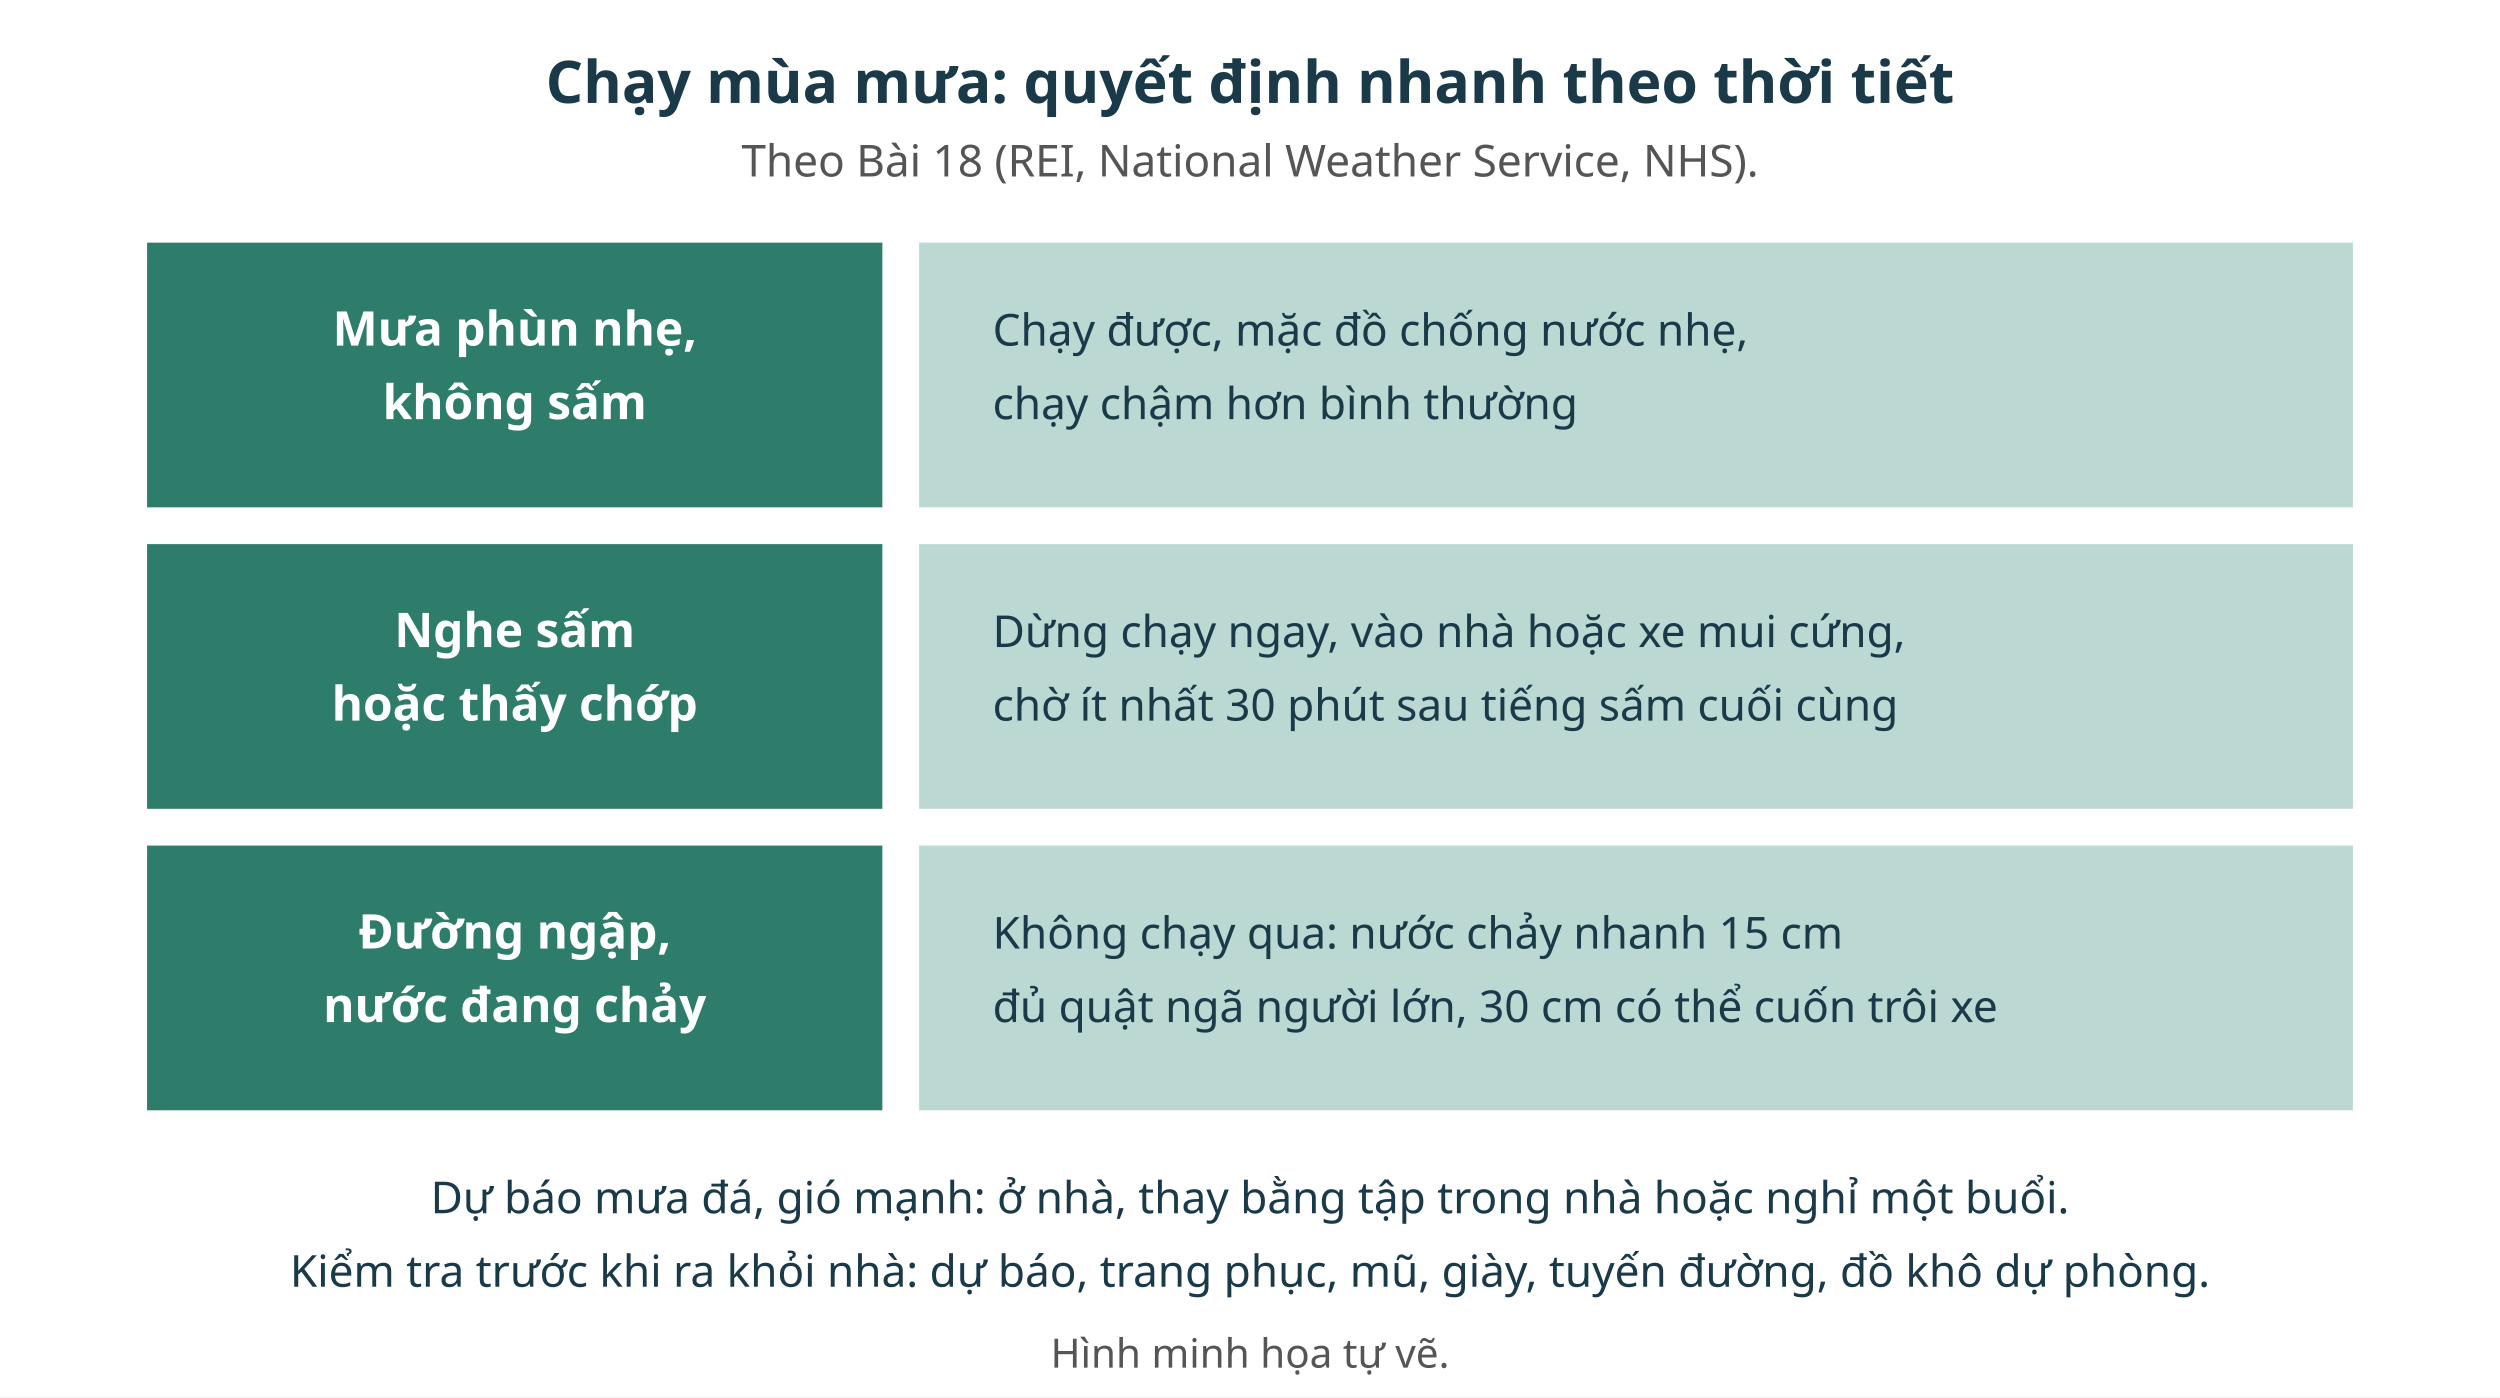
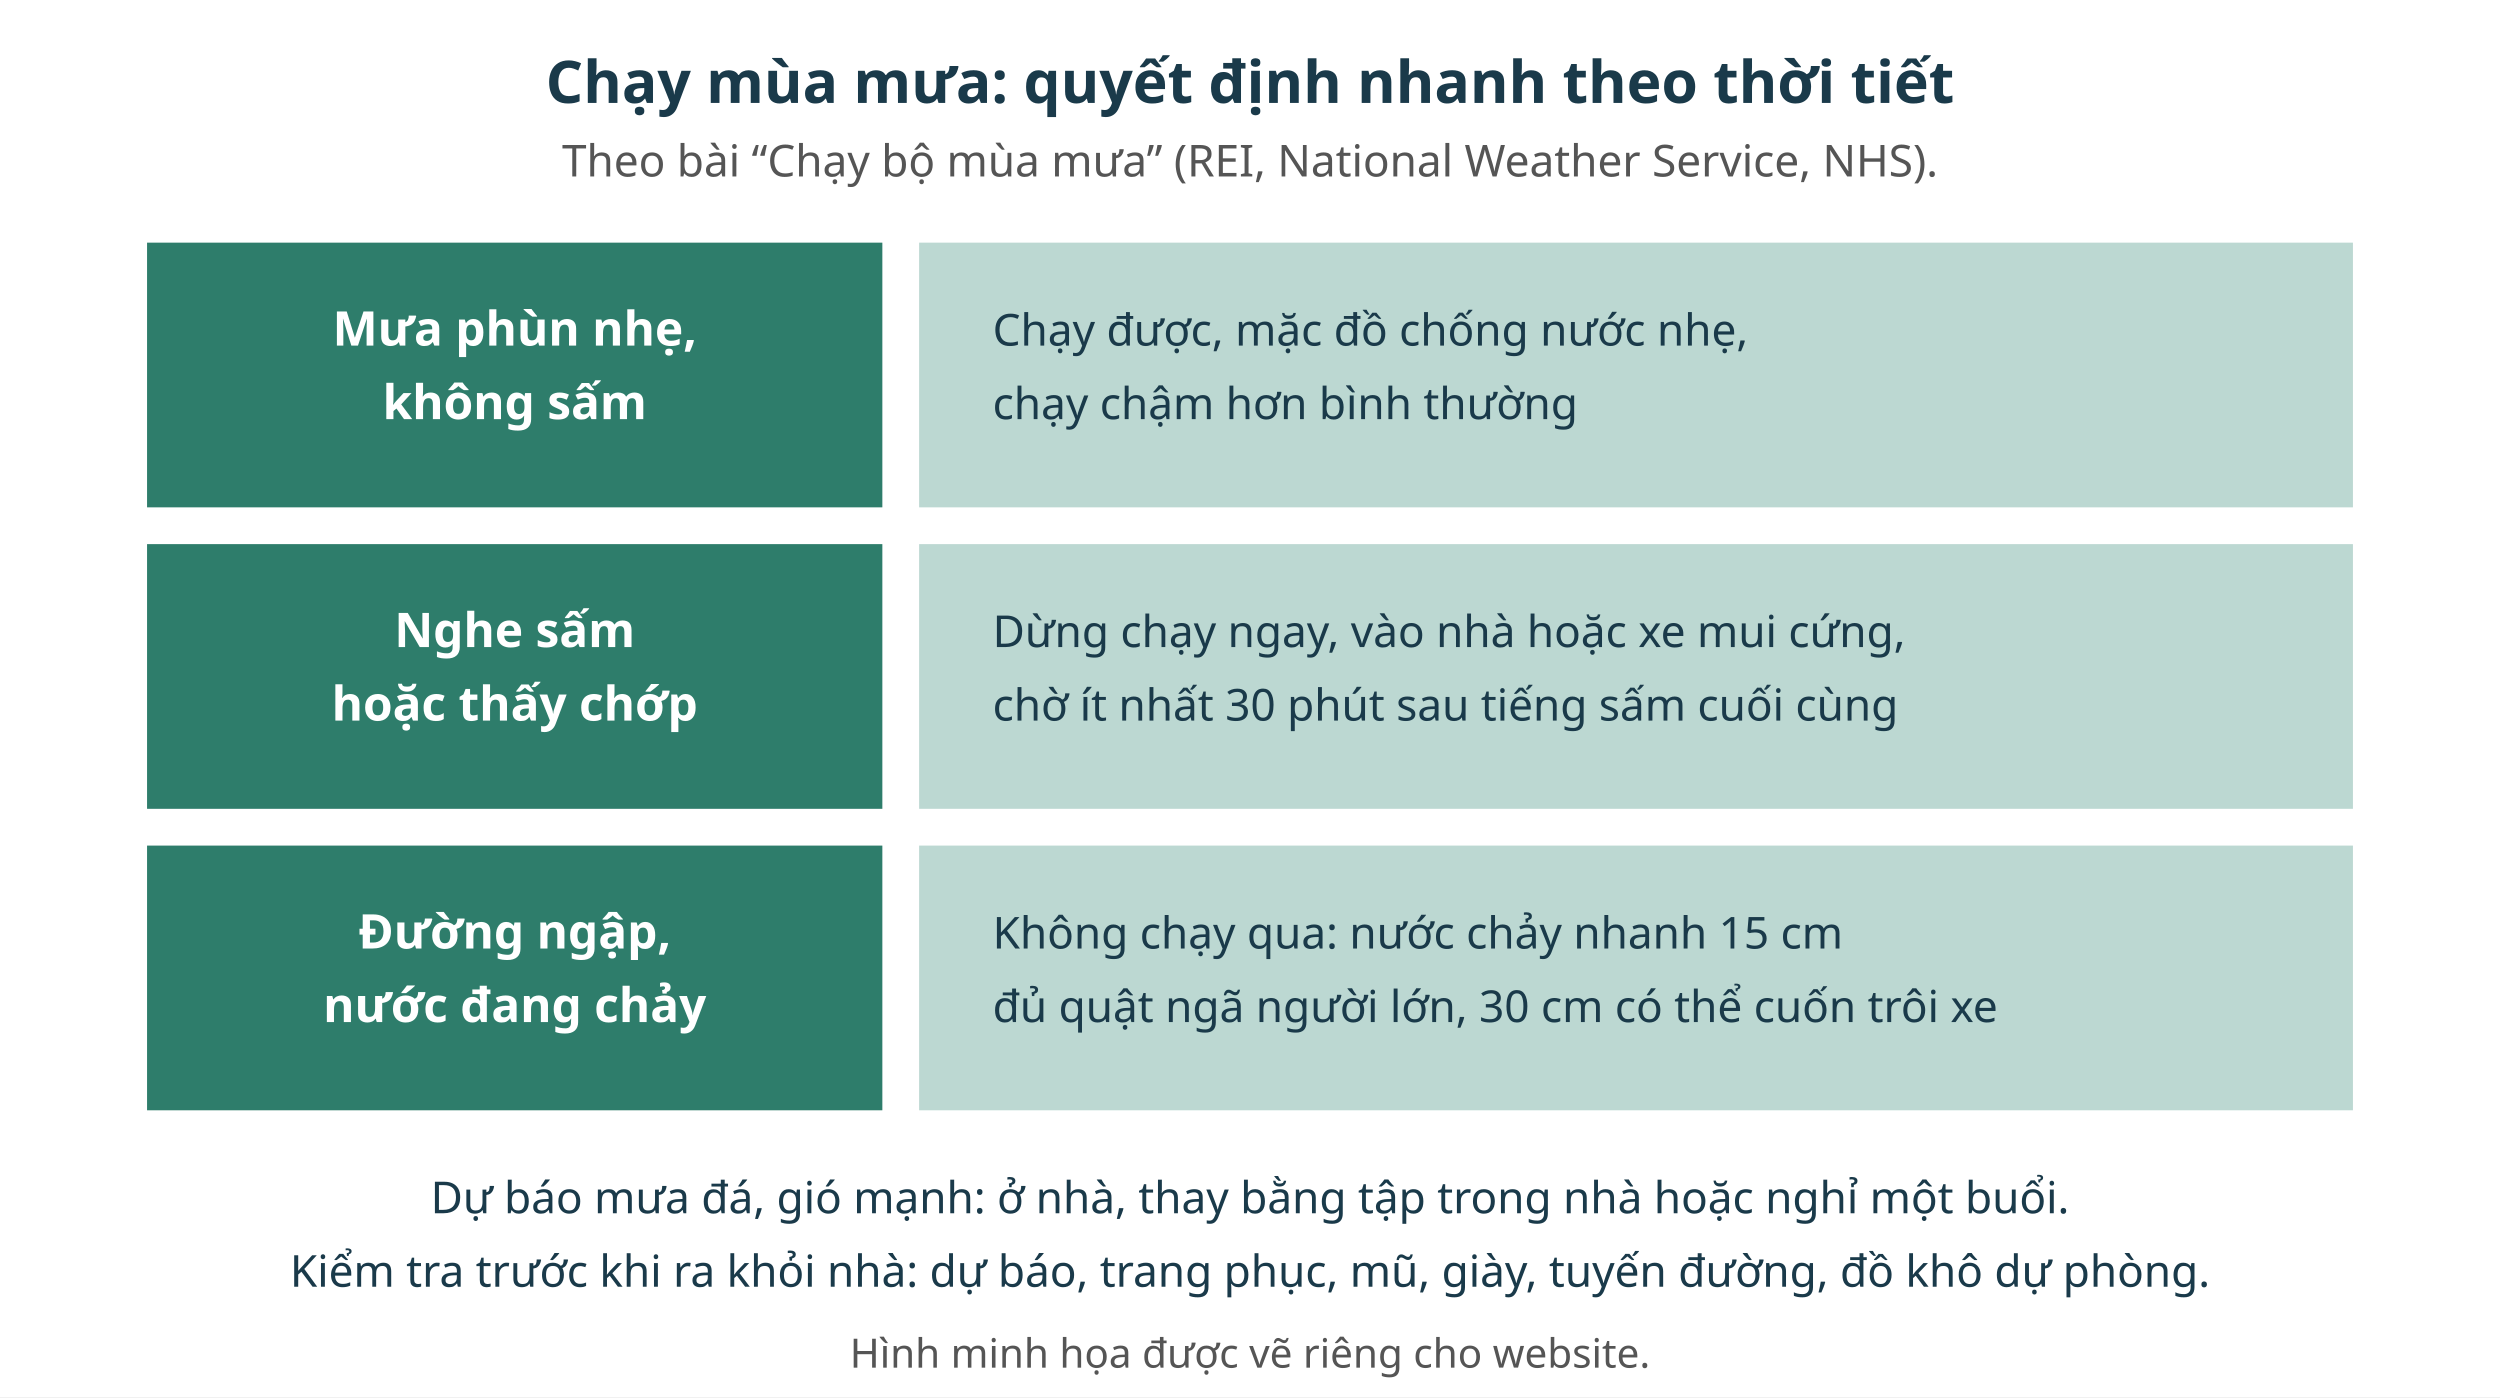
<svg xmlns="http://www.w3.org/2000/svg" viewBox="0 0 680 380" role="img" aria-label="Chạy mùa mưa: mưa phùn nhẹ không sấm thì chạy được, mặc đồ chống nước nhẹ; nghe sấm hoặc thấy chớp thì dừng ngay, chờ ít nhất 30 phút sau tiếng sấm cuối cùng; đường ngập nước đang chảy thì không chạy qua, nước chảy nhanh 15 cm đủ quật ngã người lớn, 30 cm có thể cuốn trôi xe">
  <rect width="680" height="380" fill="#ffffff" />
  <text x="340" y="28" font-family="sans-serif" font-size="16" font-weight="bold" text-anchor="middle" fill="#1a3a4a">Chạy mùa mưa: quyết định nhanh theo thời tiết</text>
-   <text x="340" y="48" font-family="sans-serif" font-size="12" text-anchor="middle" fill="#555555">Theo Bài 18 (REI, National Weather Service, NHS).</text>
+   <text x="340" y="48" font-family="sans-serif" font-size="12" text-anchor="middle" fill="#555555">Theo bài “Chạy bộ mùa mưa” (REI, National Weather Service, NHS).</text>
  <g font-family="sans-serif" font-size="13" fill="#1a3a4a">
    <rect x="40" y="66" width="200" height="72" fill="#2e7d6b" />
    <text x="140" y="94" text-anchor="middle" font-weight="bold" fill="#ffffff">Mưa phùn nhẹ,</text>
    <text x="140" y="114" text-anchor="middle" font-weight="bold" fill="#ffffff">không sấm</text>
    <rect x="250" y="66" width="390" height="72" fill="#bcd8d2" />
    <text x="270" y="94" font-size="12">Chạy được, mặc đồ chống nước nhẹ,</text>
    <text x="270" y="114" font-size="12">chạy chậm hơn bình thường</text>
    <rect x="40" y="148" width="200" height="72" fill="#2e7d6b" />
    <text x="140" y="176" text-anchor="middle" font-weight="bold" fill="#ffffff">Nghe sấm</text>
    <text x="140" y="196" text-anchor="middle" font-weight="bold" fill="#ffffff">hoặc thấy chớp</text>
    <rect x="250" y="148" width="390" height="72" fill="#bcd8d2" />
    <text x="270" y="176" font-size="12">Dừng chạy ngay, vào nhà hoặc xe mui cứng,</text>
    <text x="270" y="196" font-size="12">chờ ít nhất 30 phút sau tiếng sấm cuối cùng</text>
    <rect x="40" y="230" width="200" height="72" fill="#2e7d6b" />
    <text x="140" y="258" text-anchor="middle" font-weight="bold" fill="#ffffff">Đường ngập,</text>
    <text x="140" y="278" text-anchor="middle" font-weight="bold" fill="#ffffff">nước đang chảy</text>
    <rect x="250" y="230" width="390" height="72" fill="#bcd8d2" />
    <text x="270" y="258" font-size="12">Không chạy qua: nước chảy nhanh 15 cm</text>
    <text x="270" y="278" font-size="12">đủ quật ngã người lớn, 30 cm có thể cuốn trôi xe</text>
  </g>
  <text x="340" y="330" font-family="sans-serif" font-size="12" text-anchor="middle" fill="#1a3a4a">Dự báo mưa đá, gió mạnh: ở nhà, thay bằng tập trong nhà hoặc nghỉ một buổi.</text>
  <text x="340" y="350" font-family="sans-serif" font-size="12" text-anchor="middle" fill="#1a3a4a">Kiểm tra trước khi ra khỏi nhà: dự báo, trang phục, mũ, giày, tuyến đường, đồ khô dự phòng.</text>
-   <text x="340" y="372" font-family="sans-serif" font-size="11" text-anchor="middle" fill="#555555">Hình minh họa tự vẽ.</text>
+   <text x="340" y="372" font-family="sans-serif" font-size="11" text-anchor="middle" fill="#555555">Hình minh họa được vẽ riêng cho website.</text>
</svg>
